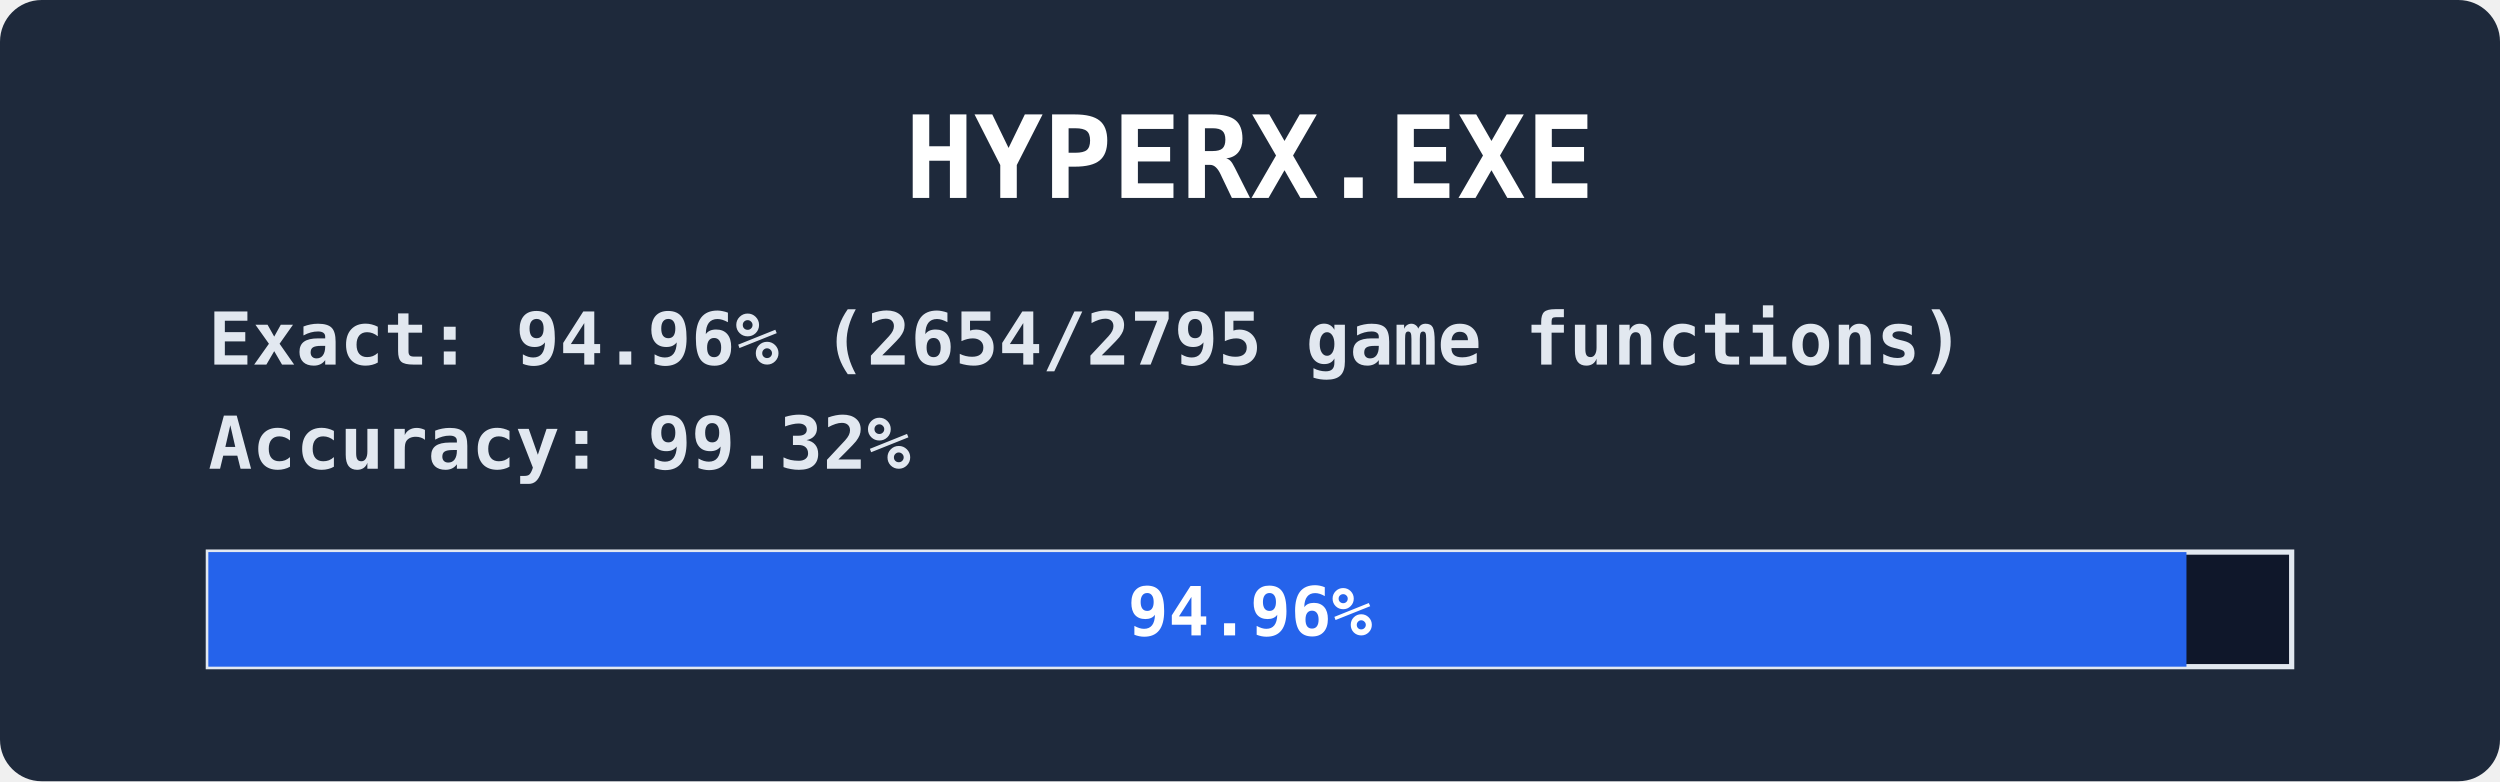
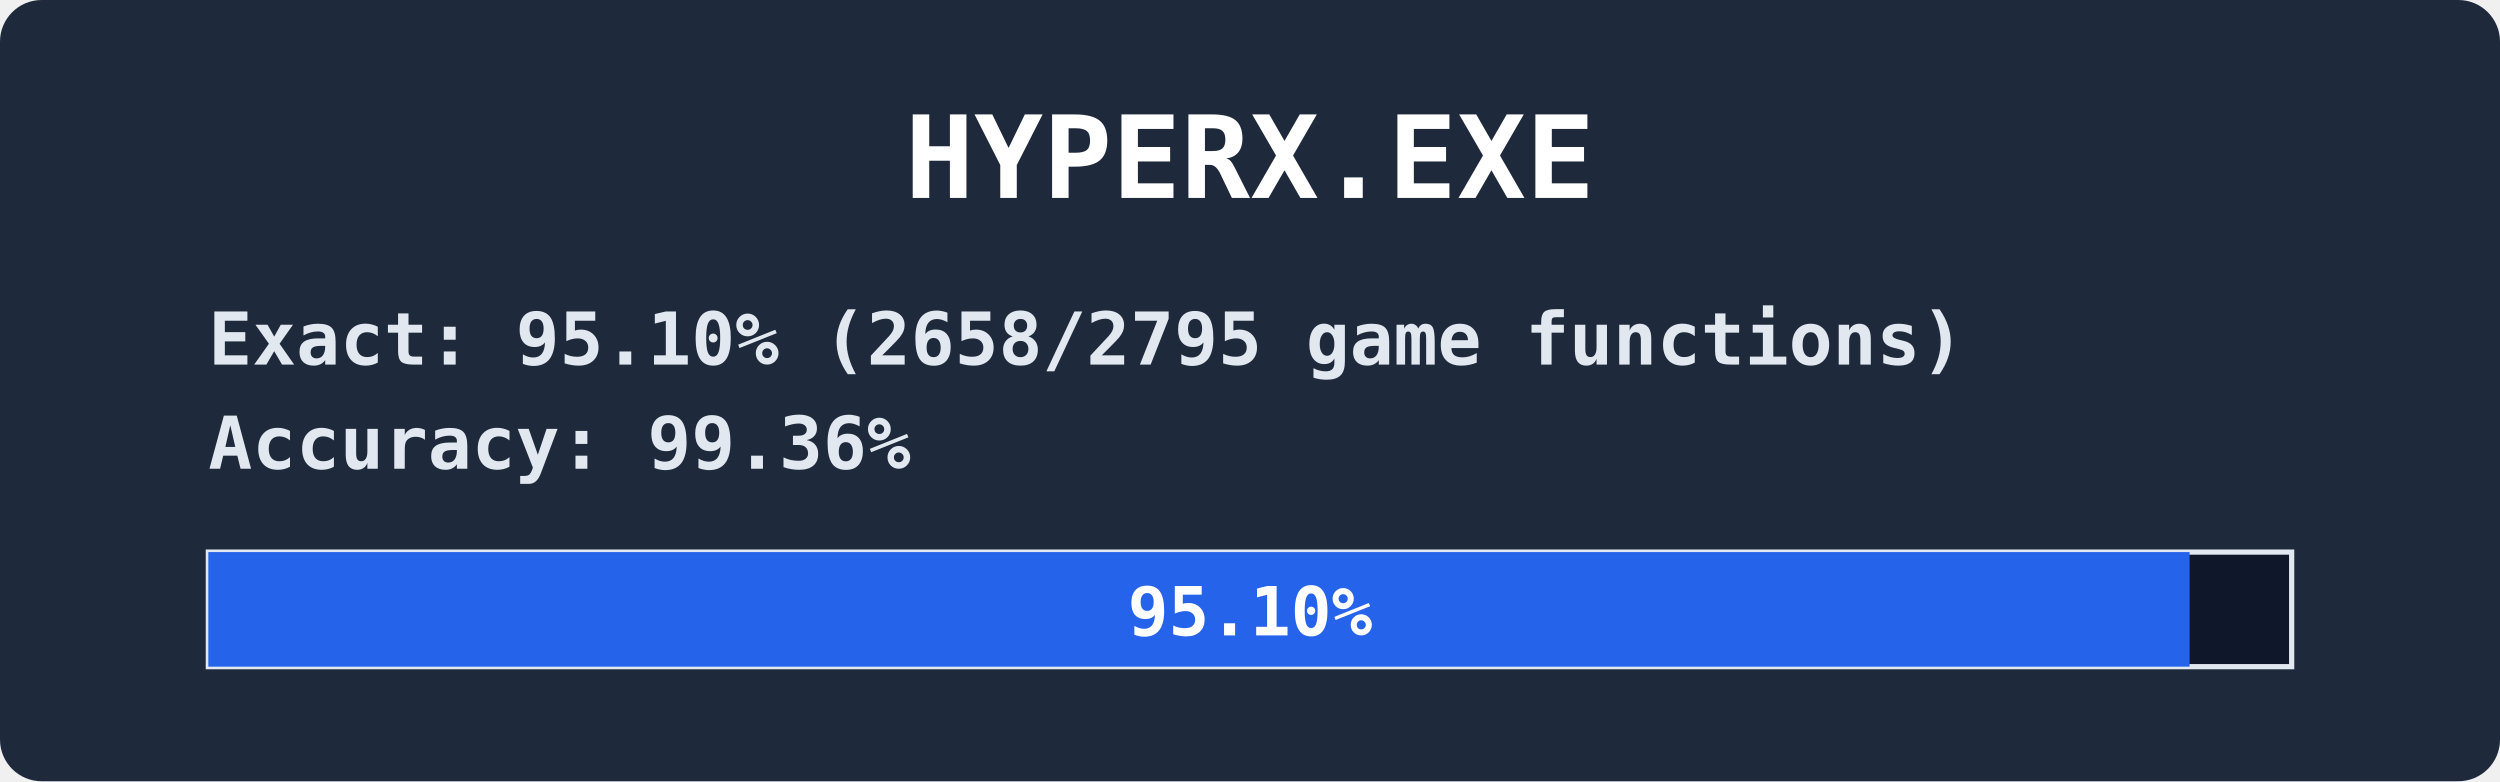
<svg xmlns="http://www.w3.org/2000/svg" width="480" height="150" viewBox="0 0 480 150" font-family="ui-monospace,Consolas,monospace" font-weight="bold">
  <rect width="480" height="150" rx="8" fill="#1e293b" />
  <text x="240" y="38" fill="#ffffff" font-size="22" text-anchor="middle">HYPERX.EXE</text>
  <text x="40" y="70" fill="#e2e8f0" font-size="14">
-     <tspan>Exact:    94.96% (2654/2795 game functions)</tspan>
-     <tspan x="40" dy="20">Accuracy: 99.32%</tspan>
+     <tspan>Exact:    95.10% (2658/2795 game functions)</tspan>
+     <tspan x="40" dy="20">Accuracy: 99.36%</tspan>
  </text>
  <rect x="40" y="106" width="400" height="22" fill="#0f172a" stroke="#e2e8f0" />
-   <rect x="40" y="106" width="379.8" height="22" fill="#2563eb" />
+   <rect x="40" y="106" width="380.4" height="22" fill="#2563eb" />
  <text x="240" y="122" fill="#ffffff" font-size="13" text-anchor="middle">
-     <tspan>94.96%</tspan>
+     <tspan>95.10%</tspan>
  </text>
</svg>
